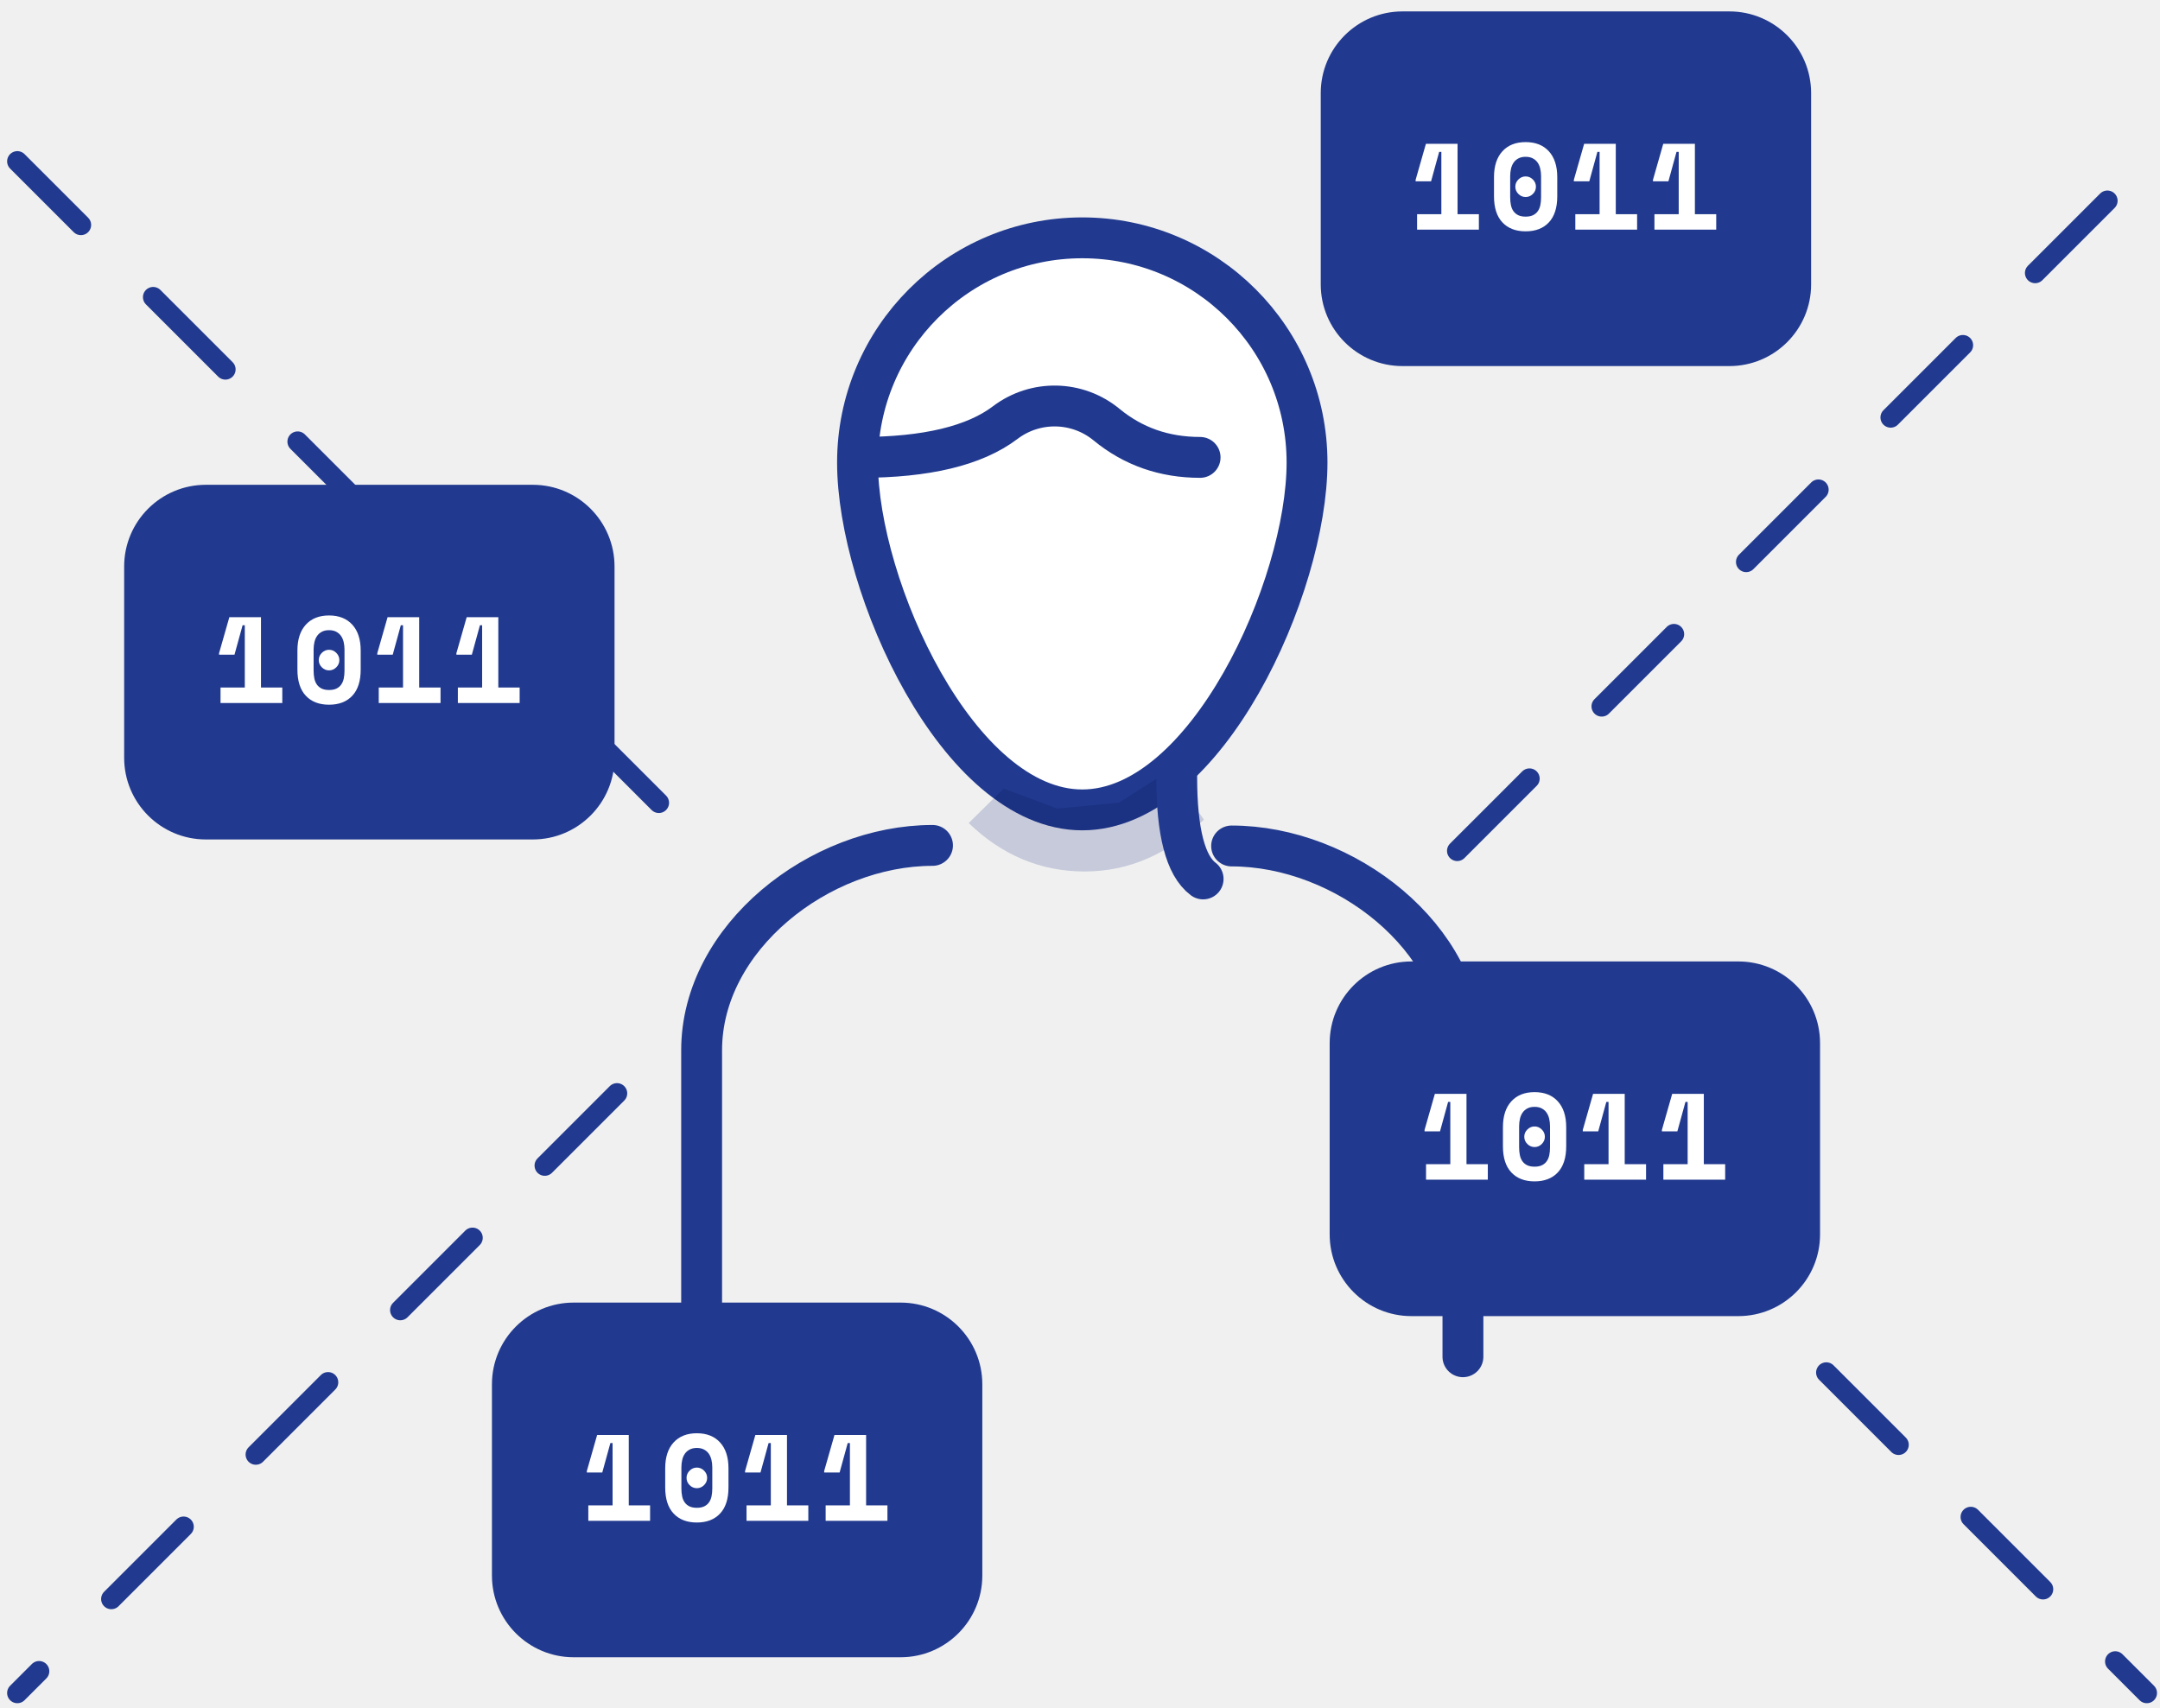
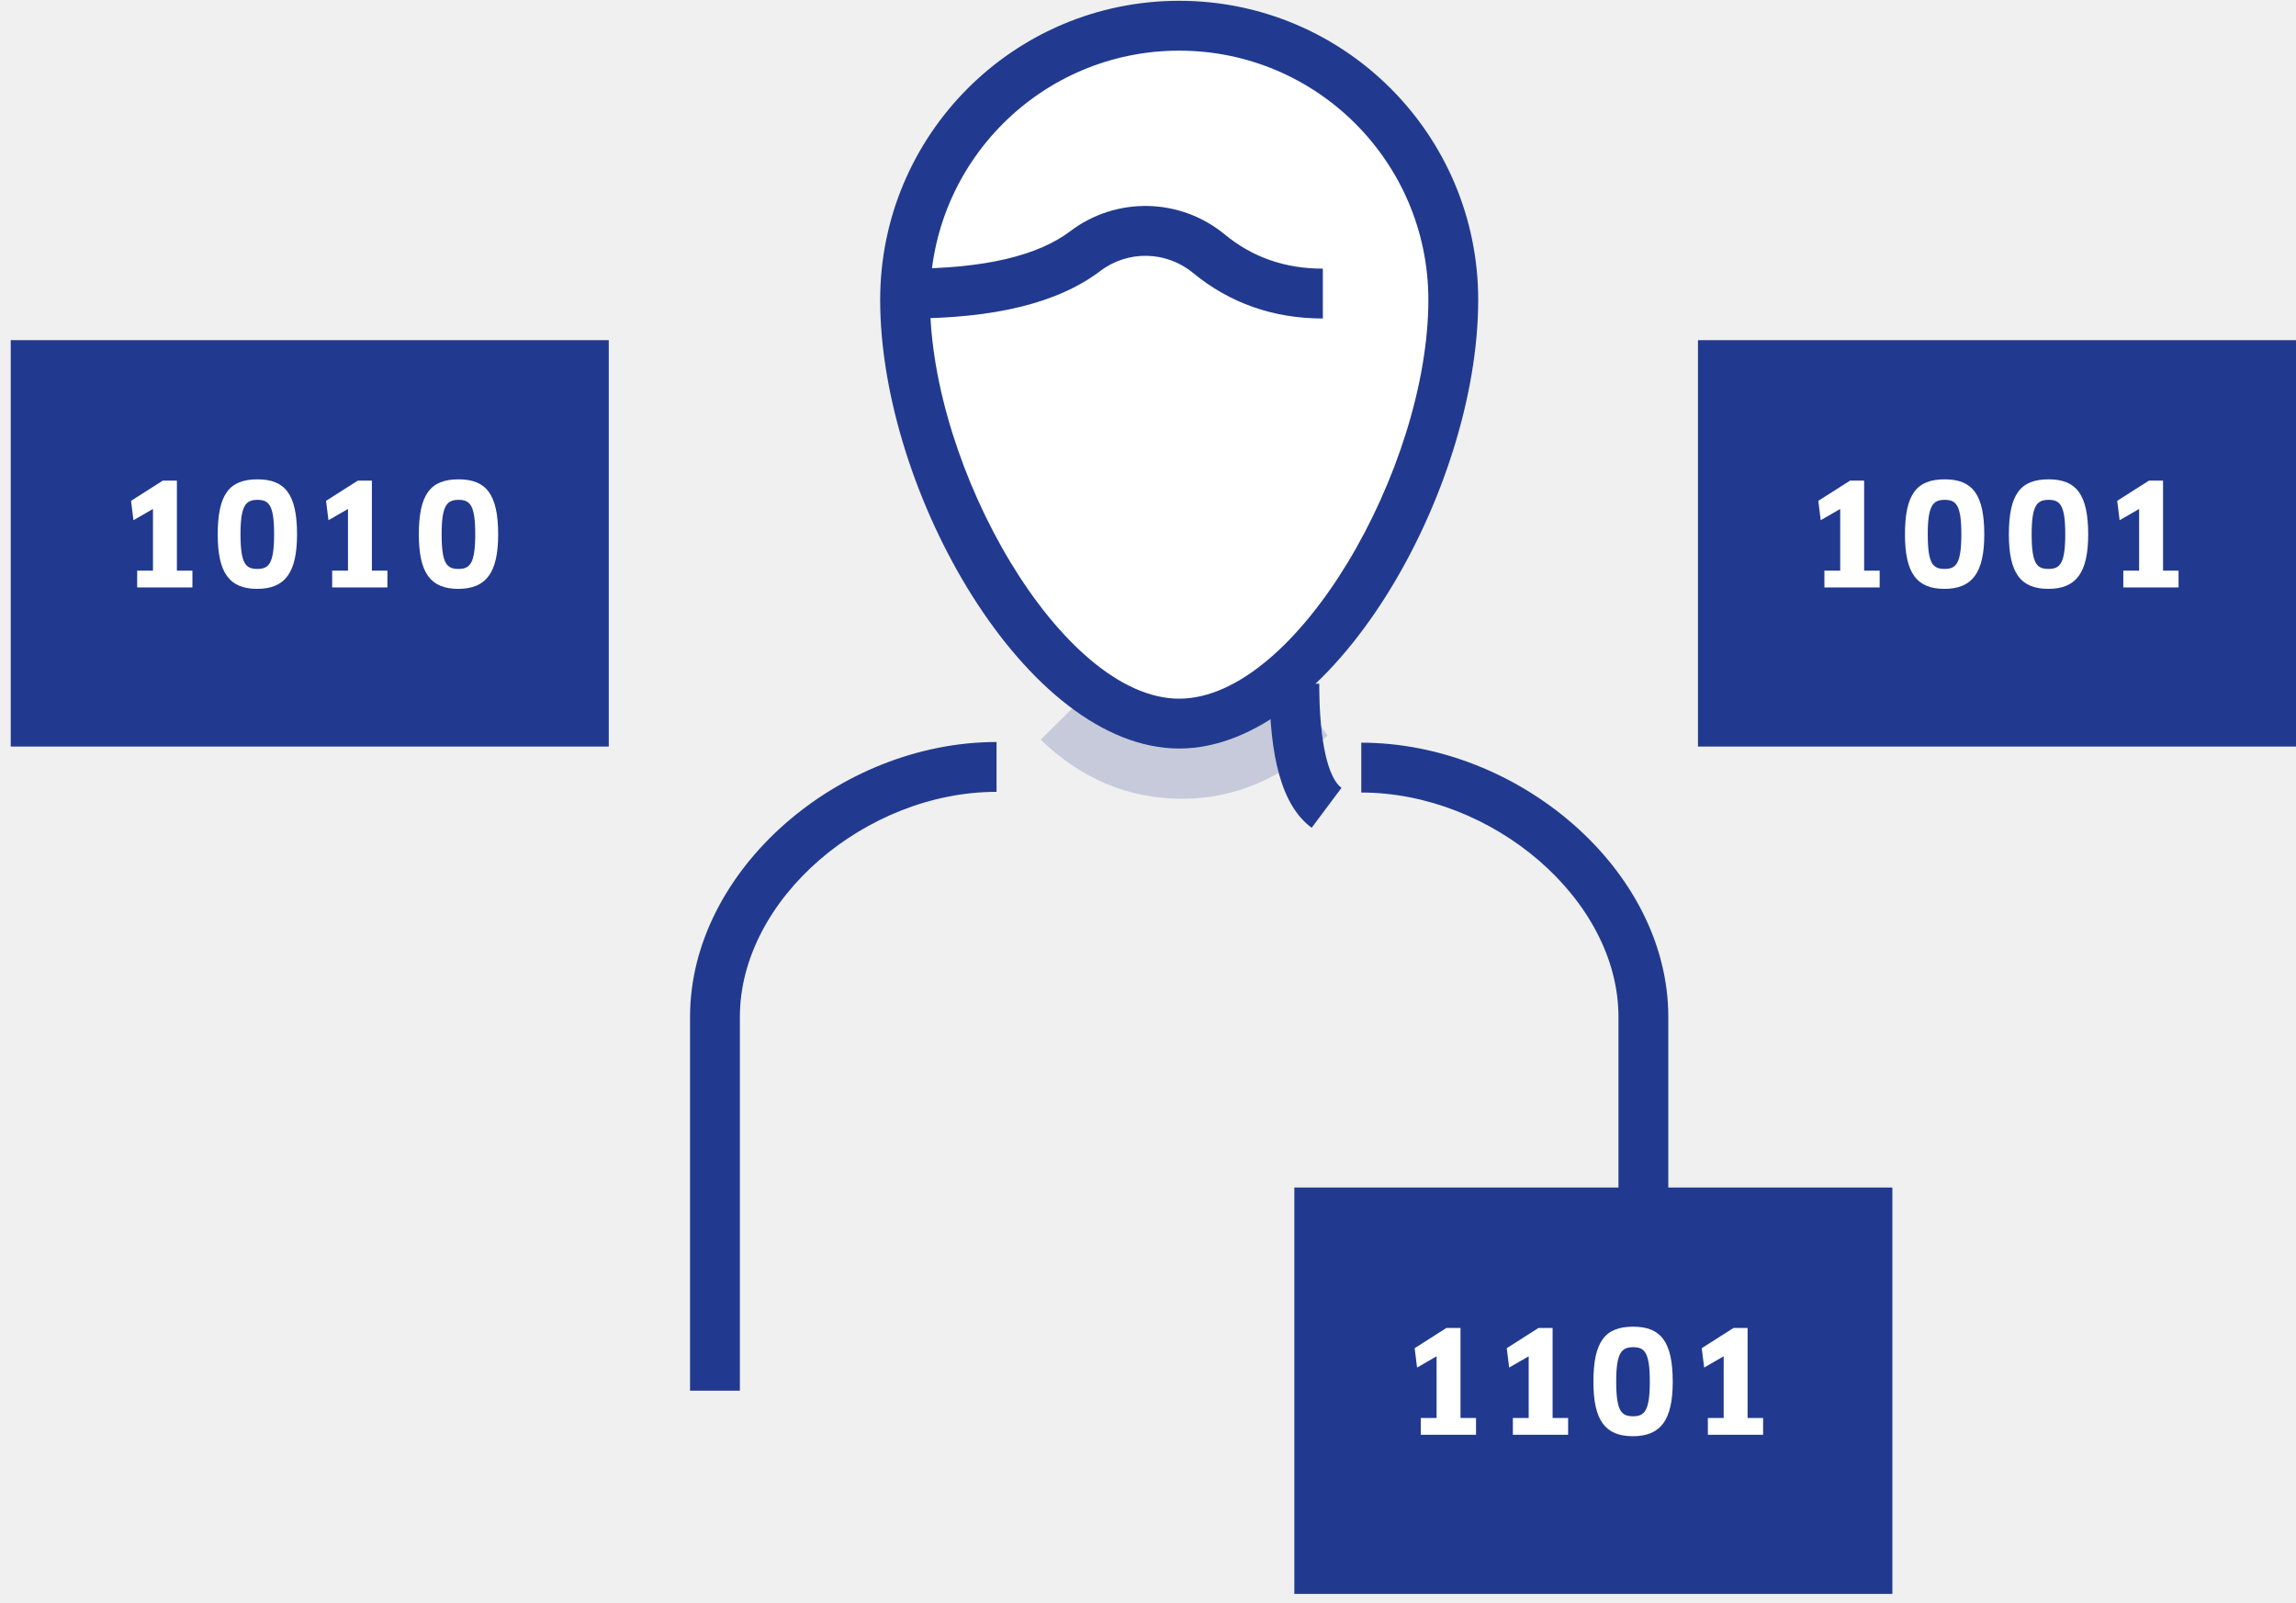
- <svg xmlns="http://www.w3.org/2000/svg" width="148px" height="117px" viewBox="0 0 148 117" version="1.1">
+ <svg xmlns="http://www.w3.org/2000/svg" width="129px" height="90px" viewBox="0 0 129 90" version="1.1">
  <defs />
  <g id="Page-1" stroke="none" stroke-width="1" fill="none" fill-rule="evenodd">
-     <g id="Open-Data" transform="translate(-175, -2962)">
-       <g id="Group-11" transform="translate(175, 2962)">
-         <path d="M48.074,92.969 L48.074,71.969 C48.074,64.237 56.162,57.931 63.894,57.931 M84.388,57.969 C92.12,57.969 100.238,64.237 100.238,71.969 L100.238,92.969" id="Rectangle-13" stroke="#213A8F" stroke-width="2.8" stroke-linecap="round" />
-         <path d="M74.156,55.497 C82.661,55.497 89.556,40.202 89.556,31.697 C89.556,23.191 82.661,16.297 74.156,16.297 C65.651,16.297 58.756,23.191 58.756,31.697 C58.756,40.202 65.651,55.497 74.156,55.497 Z" id="Oval-4" stroke="#213A8F" stroke-width="2.8" fill="#FFFFFF" />
-         <path d="M58.945,31.342 C63.47,31.342 66.78,30.547 68.878,28.957 L68.878,28.957 C70.945,27.391 73.816,27.448 75.818,29.096 C77.638,30.593 79.775,31.342 82.229,31.342" id="Path-5" stroke="#213A8F" stroke-width="2.8" stroke-linecap="round" />
-         <path d="M99.847,58.303 L147.095,11.056" id="Line-3" stroke="#213A8F" stroke-width="1.4" stroke-linecap="round" stroke-dasharray="7" />
-         <path d="M105.337,115.334 L147.095,73.576" id="Line-3-Copy-2" stroke="#213A8F" stroke-width="1.4" stroke-linecap="round" stroke-dasharray="7" transform="translate(126.319, 94.79295) scale(1, -1) translate(-126.319, -94.79295) " />
-         <path d="M1.584,55.011 L45.539,11.056" id="Line-3-Copy" stroke="#213A8F" stroke-width="1.4" stroke-linecap="round" stroke-dasharray="7" transform="translate(23.36332, 32.9725) scale(-1, 1) translate(-23.36332, -32.9725) " />
-         <path d="M1.65,116.065 L42.739,74.976" id="Line-3-Copy-3" stroke="#213A8F" stroke-width="1.4" stroke-linecap="round" stroke-dasharray="7" transform="translate(21.96332, 95.49295) scale(-1, -1) translate(-21.96332, -95.49295) " />
-         <rect id="Rectangle-9-Copy" fill="#213A8F" x="90.495" y="0.782" width="33.6" height="24.303" rx="5.6" />
-         <path d="M98.76,14.676 L98.76,10.409 L98.609,10.409 L98.055,12.425 L96.996,12.425 L96.996,12.324 L97.702,9.854 L99.869,9.854 L99.869,14.676 L101.331,14.676 L101.331,15.734 L97.097,15.734 L97.097,14.676 L98.76,14.676 Z M103.828,12.794 C103.828,12.604 103.898,12.439 104.038,12.299 C104.178,12.159 104.344,12.089 104.534,12.089 C104.724,12.089 104.89,12.159 105.03,12.299 C105.17,12.439 105.24,12.604 105.24,12.794 C105.24,12.985 105.17,13.15 105.03,13.29 C104.89,13.43 104.724,13.5 104.534,13.5 C104.344,13.5 104.178,13.43 104.038,13.29 C103.898,13.15 103.828,12.985 103.828,12.794 Z M102.367,12.139 C102.367,11.377 102.559,10.787 102.942,10.367 C103.326,9.947 103.856,9.737 104.534,9.737 C105.212,9.737 105.742,9.947 106.126,10.367 C106.509,10.787 106.701,11.377 106.701,12.139 L106.701,13.449 C106.701,14.233 106.509,14.83 106.126,15.239 C105.742,15.647 105.212,15.852 104.534,15.852 C103.856,15.852 103.326,15.647 102.942,15.239 C102.559,14.83 102.367,14.233 102.367,13.449 L102.367,12.139 Z M104.534,14.844 C104.736,14.844 104.904,14.812 105.038,14.747 C105.172,14.683 105.282,14.592 105.366,14.474 C105.45,14.357 105.508,14.217 105.542,14.054 C105.576,13.892 105.592,13.713 105.592,13.517 L105.592,12.072 C105.592,11.887 105.573,11.713 105.534,11.551 C105.494,11.389 105.433,11.249 105.349,11.131 C105.265,11.013 105.156,10.92 105.021,10.85 C104.887,10.78 104.724,10.745 104.534,10.745 C104.344,10.745 104.181,10.78 104.047,10.85 C103.912,10.92 103.803,11.013 103.719,11.131 C103.635,11.249 103.574,11.389 103.534,11.551 C103.495,11.713 103.476,11.887 103.476,12.072 L103.476,13.517 C103.476,13.713 103.492,13.892 103.526,14.054 C103.56,14.217 103.618,14.357 103.702,14.474 C103.786,14.592 103.896,14.683 104.03,14.747 C104.164,14.812 104.332,14.844 104.534,14.844 Z M109.602,14.676 L109.602,10.409 L109.451,10.409 L108.896,12.425 L107.838,12.425 L107.838,12.324 L108.544,9.854 L110.711,9.854 L110.711,14.676 L112.172,14.676 L112.172,15.734 L107.939,15.734 L107.939,14.676 L109.602,14.676 Z M115.023,14.676 L115.023,10.409 L114.872,10.409 L114.317,12.425 L113.259,12.425 L113.259,12.324 L113.964,9.854 L116.132,9.854 L116.132,14.676 L117.593,14.676 L117.593,15.734 L113.36,15.734 L113.36,14.676 L115.023,14.676 Z" id="1011" fill="#FFFFFF" />
-         <rect id="Rectangle-9-Copy" fill="#213A8F" x="33.707" y="89.258" width="33.6" height="24.303" rx="5.6" />
-         <path d="M41.973,103.152 L41.973,98.884 L41.822,98.884 L41.267,100.9 L40.209,100.9 L40.209,100.8 L40.915,98.33 L43.082,98.33 L43.082,103.152 L44.543,103.152 L44.543,104.21 L40.31,104.21 L40.31,103.152 L41.973,103.152 Z M47.041,101.27 C47.041,101.08 47.111,100.914 47.251,100.774 C47.391,100.634 47.556,100.564 47.747,100.564 C47.937,100.564 48.102,100.634 48.242,100.774 C48.382,100.914 48.452,101.08 48.452,101.27 C48.452,101.46 48.382,101.626 48.242,101.766 C48.102,101.906 47.937,101.976 47.747,101.976 C47.556,101.976 47.391,101.906 47.251,101.766 C47.111,101.626 47.041,101.46 47.041,101.27 Z M45.579,100.615 C45.579,99.853 45.771,99.262 46.155,98.842 C46.538,98.422 47.069,98.212 47.747,98.212 C48.424,98.212 48.955,98.422 49.338,98.842 C49.722,99.262 49.914,99.853 49.914,100.615 L49.914,101.925 C49.914,102.709 49.722,103.306 49.338,103.714 C48.955,104.123 48.424,104.328 47.747,104.328 C47.069,104.328 46.538,104.123 46.155,103.714 C45.771,103.306 45.579,102.709 45.579,101.925 L45.579,100.615 Z M47.747,103.32 C47.948,103.32 48.116,103.287 48.251,103.223 C48.385,103.159 48.494,103.068 48.578,102.95 C48.662,102.832 48.721,102.692 48.755,102.53 C48.788,102.368 48.805,102.188 48.805,101.992 L48.805,100.548 C48.805,100.363 48.785,100.189 48.746,100.027 C48.707,99.864 48.645,99.724 48.561,99.607 C48.477,99.489 48.368,99.395 48.234,99.325 C48.099,99.255 47.937,99.22 47.747,99.22 C47.556,99.22 47.394,99.255 47.259,99.325 C47.125,99.395 47.016,99.489 46.932,99.607 C46.848,99.724 46.786,99.864 46.747,100.027 C46.708,100.189 46.688,100.363 46.688,100.548 L46.688,101.992 C46.688,102.188 46.705,102.368 46.739,102.53 C46.772,102.692 46.831,102.832 46.915,102.95 C46.999,103.068 47.108,103.159 47.243,103.223 C47.377,103.287 47.545,103.32 47.747,103.32 Z M52.815,103.152 L52.815,98.884 L52.663,98.884 L52.109,100.9 L51.051,100.9 L51.051,100.8 L51.756,98.33 L53.923,98.33 L53.923,103.152 L55.385,103.152 L55.385,104.21 L51.151,104.21 L51.151,103.152 L52.815,103.152 Z M58.235,103.152 L58.235,98.884 L58.084,98.884 L57.53,100.9 L56.471,100.9 L56.471,100.8 L57.177,98.33 L59.344,98.33 L59.344,103.152 L60.806,103.152 L60.806,104.21 L56.572,104.21 L56.572,103.152 L58.235,103.152 Z" id="1011" fill="#FFFFFF" />
-         <rect id="Rectangle-9-Copy" fill="#213A8F" x="8.507" y="33.22" width="33.6" height="24.303" rx="5.6" />
-         <path d="M16.773,47.113 L16.773,42.846 L16.622,42.846 L16.067,44.862 L15.009,44.862 L15.009,44.761 L15.715,42.292 L17.882,42.292 L17.882,47.113 L19.343,47.113 L19.343,48.172 L15.11,48.172 L15.11,47.113 L16.773,47.113 Z M21.841,45.232 C21.841,45.041 21.911,44.876 22.051,44.736 C22.191,44.596 22.356,44.526 22.547,44.526 C22.737,44.526 22.902,44.596 23.042,44.736 C23.182,44.876 23.252,45.041 23.252,45.232 C23.252,45.422 23.182,45.587 23.042,45.727 C22.902,45.867 22.737,45.937 22.547,45.937 C22.356,45.937 22.191,45.867 22.051,45.727 C21.911,45.587 21.841,45.422 21.841,45.232 Z M20.379,44.577 C20.379,43.815 20.571,43.224 20.955,42.804 C21.338,42.384 21.869,42.174 22.547,42.174 C23.224,42.174 23.755,42.384 24.138,42.804 C24.522,43.224 24.714,43.815 24.714,44.577 L24.714,45.887 C24.714,46.671 24.522,47.267 24.138,47.676 C23.755,48.085 23.224,48.289 22.547,48.289 C21.869,48.289 21.338,48.085 20.955,47.676 C20.571,47.267 20.379,46.671 20.379,45.887 L20.379,44.577 Z M22.547,47.281 C22.748,47.281 22.916,47.249 23.051,47.185 C23.185,47.12 23.294,47.029 23.378,46.912 C23.462,46.794 23.521,46.654 23.555,46.492 C23.588,46.329 23.605,46.15 23.605,45.954 L23.605,44.509 C23.605,44.325 23.585,44.151 23.546,43.989 C23.507,43.826 23.445,43.686 23.361,43.569 C23.277,43.451 23.168,43.357 23.034,43.287 C22.899,43.217 22.737,43.182 22.547,43.182 C22.356,43.182 22.194,43.217 22.059,43.287 C21.925,43.357 21.816,43.451 21.732,43.569 C21.648,43.686 21.586,43.826 21.547,43.989 C21.508,44.151 21.488,44.325 21.488,44.509 L21.488,45.954 C21.488,46.15 21.505,46.329 21.539,46.492 C21.572,46.654 21.631,46.794 21.715,46.912 C21.799,47.029 21.908,47.12 22.043,47.185 C22.177,47.249 22.345,47.281 22.547,47.281 Z M27.615,47.113 L27.615,42.846 L27.463,42.846 L26.909,44.862 L25.851,44.862 L25.851,44.761 L26.556,42.292 L28.723,42.292 L28.723,47.113 L30.185,47.113 L30.185,48.172 L25.951,48.172 L25.951,47.113 L27.615,47.113 Z M33.035,47.113 L33.035,42.846 L32.884,42.846 L32.33,44.862 L31.271,44.862 L31.271,44.761 L31.977,42.292 L34.144,42.292 L34.144,47.113 L35.606,47.113 L35.606,48.172 L31.372,48.172 L31.372,47.113 L33.035,47.113 Z" id="1011" fill="#FFFFFF" />
-         <rect id="Rectangle-9-Copy" fill="#213A8F" x="91.107" y="65.882" width="33.6" height="24.303" rx="5.6" />
-         <path d="M99.373,79.776 L99.373,75.509 L99.222,75.509 L98.667,77.525 L97.609,77.525 L97.609,77.424 L98.315,74.954 L100.482,74.954 L100.482,79.776 L101.943,79.776 L101.943,80.834 L97.71,80.834 L97.71,79.776 L99.373,79.776 Z M104.441,77.894 C104.441,77.704 104.511,77.539 104.651,77.399 C104.791,77.259 104.956,77.189 105.147,77.189 C105.337,77.189 105.502,77.259 105.642,77.399 C105.782,77.539 105.852,77.704 105.852,77.894 C105.852,78.085 105.782,78.25 105.642,78.39 C105.502,78.53 105.337,78.6 105.147,78.6 C104.956,78.6 104.791,78.53 104.651,78.39 C104.511,78.25 104.441,78.085 104.441,77.894 Z M102.979,77.239 C102.979,76.477 103.171,75.887 103.555,75.467 C103.938,75.047 104.469,74.837 105.147,74.837 C105.824,74.837 106.355,75.047 106.738,75.467 C107.122,75.887 107.314,76.477 107.314,77.239 L107.314,78.549 C107.314,79.333 107.122,79.93 106.738,80.339 C106.355,80.747 105.824,80.952 105.147,80.952 C104.469,80.952 103.938,80.747 103.555,80.339 C103.171,79.93 102.979,79.333 102.979,78.549 L102.979,77.239 Z M105.147,79.944 C105.348,79.944 105.516,79.912 105.651,79.847 C105.785,79.783 105.894,79.692 105.978,79.574 C106.062,79.457 106.121,79.317 106.155,79.154 C106.188,78.992 106.205,78.813 106.205,78.617 L106.205,77.172 C106.205,76.987 106.185,76.813 106.146,76.651 C106.107,76.489 106.045,76.349 105.961,76.231 C105.877,76.113 105.768,76.02 105.634,75.95 C105.499,75.88 105.337,75.845 105.147,75.845 C104.956,75.845 104.794,75.88 104.659,75.95 C104.525,76.02 104.416,76.113 104.332,76.231 C104.248,76.349 104.186,76.489 104.147,76.651 C104.108,76.813 104.088,76.987 104.088,77.172 L104.088,78.617 C104.088,78.813 104.105,78.992 104.139,79.154 C104.172,79.317 104.231,79.457 104.315,79.574 C104.399,79.692 104.508,79.783 104.643,79.847 C104.777,79.912 104.945,79.944 105.147,79.944 Z M110.215,79.776 L110.215,75.509 L110.063,75.509 L109.509,77.525 L108.451,77.525 L108.451,77.424 L109.156,74.954 L111.323,74.954 L111.323,79.776 L112.785,79.776 L112.785,80.834 L108.551,80.834 L108.551,79.776 L110.215,79.776 Z M115.635,79.776 L115.635,75.509 L115.484,75.509 L114.93,77.525 L113.871,77.525 L113.871,77.424 L114.577,74.954 L116.744,74.954 L116.744,79.776 L118.206,79.776 L118.206,80.834 L113.972,80.834 L113.972,79.776 L115.635,79.776 Z" id="1011" fill="#FFFFFF" />
-         <path d="M66.374,56.398 C68.664,58.61 71.314,59.717 74.324,59.717 C77.334,59.717 80.056,58.532 82.491,56.164 L80.084,52.815 L76.667,55.004 L72.441,55.404 L68.77,54.036 L66.374,56.398 Z" id="Path-8" fill-opacity="0.2" fill="#213A8F" style="mix-blend-mode: multiply;" />
-         <path d="M82.436,60.228 C81.229,59.326 80.626,57.002 80.626,53.254" id="Path-6" stroke="#213A8F" stroke-width="2.8" stroke-linecap="round" />
+     <g id="Artboard" transform="translate(-754, -1347)">
+       <g id="Group-7" transform="translate(754, 1347)">
+         <path d="M41.57,78.117 L38.77,78.117 L38.77,57.117 C38.77,48.846 47.192,41.679 55.99,41.679 L55.99,44.479 C48.647,44.479 41.57,50.501 41.57,57.117 L41.57,78.117 Z M76.483,44.517 L76.483,41.717 C85.294,41.717 93.733,48.854 93.733,57.117 L93.733,78.117 L90.933,78.117 L90.933,57.117 C90.933,50.514 83.842,44.517 76.483,44.517 Z" id="Rectangle-13-Copy" fill="#213A8F" fill-rule="nonzero" />
+         <rect id="Rectangle-9-Copy-4" fill="#213A8F" x="0.603" y="19.107" width="33.6" height="22.827" />
+         <rect id="Rectangle-9-Copy-5" fill="#213A8F" x="95.4" y="19.107" width="33.6" height="22.827" />
+         <rect id="Rectangle-9-Copy-6" fill="#213A8F" x="72.722" y="66.704" width="33.6" height="22.827" />
+         <path d="M58.469,41.546 C60.76,43.759 63.41,44.866 66.42,44.866 C69.43,44.866 72.152,43.681 74.586,41.313 L72.179,37.964 L68.763,40.152 L64.536,40.553 L60.866,39.184 L58.469,41.546 Z" id="Path-8-Copy" fill-opacity="0.2" fill="#213A8F" style="mix-blend-mode: multiply;" />
+         <path d="M75.37,44.255 L73.694,46.498 C72.018,45.246 71.322,42.563 71.322,38.403 L74.122,38.403 C74.122,41.738 74.632,43.704 75.37,44.255 Z" id="Path-6-Copy" fill="#213A8F" fill-rule="nonzero" />
+         <path d="M7.707,32.997 L7.707,32.053 L8.595,32.053 L8.595,28.589 L7.499,29.221 L7.363,28.133 L9.147,26.997 L9.939,26.997 L9.939,32.053 L10.811,32.053 L10.811,32.997 L7.707,32.997 Z M16.689,30.021 C16.689,32.173 16.009,33.077 14.449,33.077 C12.881,33.077 12.233,32.173 12.233,30.021 C12.233,27.765 12.881,26.925 14.465,26.925 C16.017,26.925 16.689,27.765 16.689,30.021 Z M15.401,30.005 C15.401,28.365 15.105,28.077 14.465,28.077 C13.809,28.077 13.513,28.389 13.513,30.005 C13.513,31.685 13.809,31.957 14.465,31.957 C15.105,31.957 15.401,31.653 15.401,30.005 Z M18.663,32.997 L18.663,32.053 L19.551,32.053 L19.551,28.589 L18.455,29.221 L18.319,28.133 L20.103,26.997 L20.895,26.997 L20.895,32.053 L21.767,32.053 L21.767,32.997 L18.663,32.997 Z M27.989,30.021 C27.989,32.173 27.309,33.077 25.749,33.077 C24.181,33.077 23.533,32.173 23.533,30.021 C23.533,27.765 24.181,26.925 25.765,26.925 C27.317,26.925 27.989,27.765 27.989,30.021 Z M26.701,30.005 C26.701,28.365 26.405,28.077 25.765,28.077 C25.109,28.077 24.813,28.389 24.813,30.005 C24.813,31.685 25.109,31.957 25.765,31.957 C26.405,31.957 26.701,31.653 26.701,30.005 Z" id="1010-copy" fill="#FFFFFF" />
+         <path d="M102.504,32.997 L102.504,32.053 L103.392,32.053 L103.392,28.589 L102.296,29.221 L102.16,28.133 L103.944,26.997 L104.736,26.997 L104.736,32.053 L105.608,32.053 L105.608,32.997 L102.504,32.997 Z M111.486,30.021 C111.486,32.173 110.806,33.077 109.246,33.077 C107.678,33.077 107.03,32.173 107.03,30.021 C107.03,27.765 107.678,26.925 109.262,26.925 C110.814,26.925 111.486,27.765 111.486,30.021 Z M110.198,30.005 C110.198,28.365 109.902,28.077 109.262,28.077 C108.606,28.077 108.31,28.389 108.31,30.005 C108.31,31.685 108.606,31.957 109.262,31.957 C109.902,31.957 110.198,31.653 110.198,30.005 Z M117.324,30.021 C117.324,32.173 116.644,33.077 115.084,33.077 C113.516,33.077 112.868,32.173 112.868,30.021 C112.868,27.765 113.516,26.925 115.1,26.925 C116.652,26.925 117.324,27.765 117.324,30.021 Z M116.036,30.005 C116.036,28.365 115.74,28.077 115.1,28.077 C114.444,28.077 114.148,28.389 114.148,30.005 C114.148,31.685 114.444,31.957 115.1,31.957 C115.74,31.957 116.036,31.653 116.036,30.005 Z M119.298,32.997 L119.298,32.053 L120.186,32.053 L120.186,28.589 L119.09,29.221 L118.954,28.133 L120.738,26.997 L121.53,26.997 L121.53,32.053 L122.402,32.053 L122.402,32.997 L119.298,32.997 Z" id="1001-copy-4" fill="#FFFFFF" />
+         <path d="M79.826,80.593 L79.826,79.649 L80.714,79.649 L80.714,76.185 L79.618,76.817 L79.482,75.729 L81.266,74.593 L82.058,74.593 L82.058,79.649 L82.93,79.649 L82.93,80.593 L79.826,80.593 Z M85,80.593 L85,79.649 L85.888,79.649 L85.888,76.185 L84.792,76.817 L84.656,75.729 L86.44,74.593 L87.232,74.593 L87.232,79.649 L88.104,79.649 L88.104,80.593 L85,80.593 Z M93.982,77.617 C93.982,79.769 93.302,80.673 91.742,80.673 C90.174,80.673 89.526,79.769 89.526,77.617 C89.526,75.361 90.174,74.521 91.758,74.521 C93.31,74.521 93.982,75.361 93.982,77.617 Z M92.694,77.601 C92.694,75.961 92.398,75.673 91.758,75.673 C91.102,75.673 90.806,75.985 90.806,77.601 C90.806,79.281 91.102,79.553 91.758,79.553 C92.398,79.553 92.694,79.249 92.694,77.601 Z M95.956,80.593 L95.956,79.649 L96.844,79.649 L96.844,76.185 L95.748,76.817 L95.612,75.729 L97.396,74.593 L98.188,74.593 L98.188,79.649 L99.06,79.649 L99.06,80.593 L95.956,80.593 Z" id="1101-copy-4" fill="#FFFFFF" />
+         <polygon id="Path-13" fill="#FFFFFF" points="64.301 1.218 56.898 4.395 52.815 10.076 50.701 18.938 52.815 27.219 59.317 36.929 64.301 39.812 69.071 39.812 75.642 34.547 79.885 26.539 81.563 18.938 80.718 10.49 76.385 5.197 69.89 1.807" />
+         <path d="M66.252,42.045 C57.676,42.045 49.452,27.623 49.452,16.845 C49.452,7.567 56.973,0.045 66.252,0.045 C75.53,0.045 83.052,7.567 83.052,16.845 C83.052,27.623 74.827,42.045 66.252,42.045 Z M66.252,39.245 C72.859,39.245 80.252,26.282 80.252,16.845 C80.252,9.113 73.984,2.845 66.252,2.845 C58.52,2.845 52.252,9.113 52.252,16.845 C52.252,26.282 59.644,39.245 66.252,39.245 Z" id="Oval-4-Copy" fill="#213A8F" fill-rule="nonzero" />
+         <path d="M51.041,17.89 L51.041,15.09 C55.288,15.09 58.316,14.363 60.128,12.99 C62.711,11.032 66.301,11.104 68.804,13.163 C70.37,14.452 72.191,15.09 74.324,15.09 L74.324,17.89 C71.55,17.89 69.098,17.031 67.025,15.326 C65.523,14.09 63.369,14.047 61.819,15.222 C59.436,17.028 55.843,17.89 51.041,17.89 Z" id="Path-5-Copy" fill="#213A8F" fill-rule="nonzero" />
      </g>
    </g>
  </g>
</svg>
